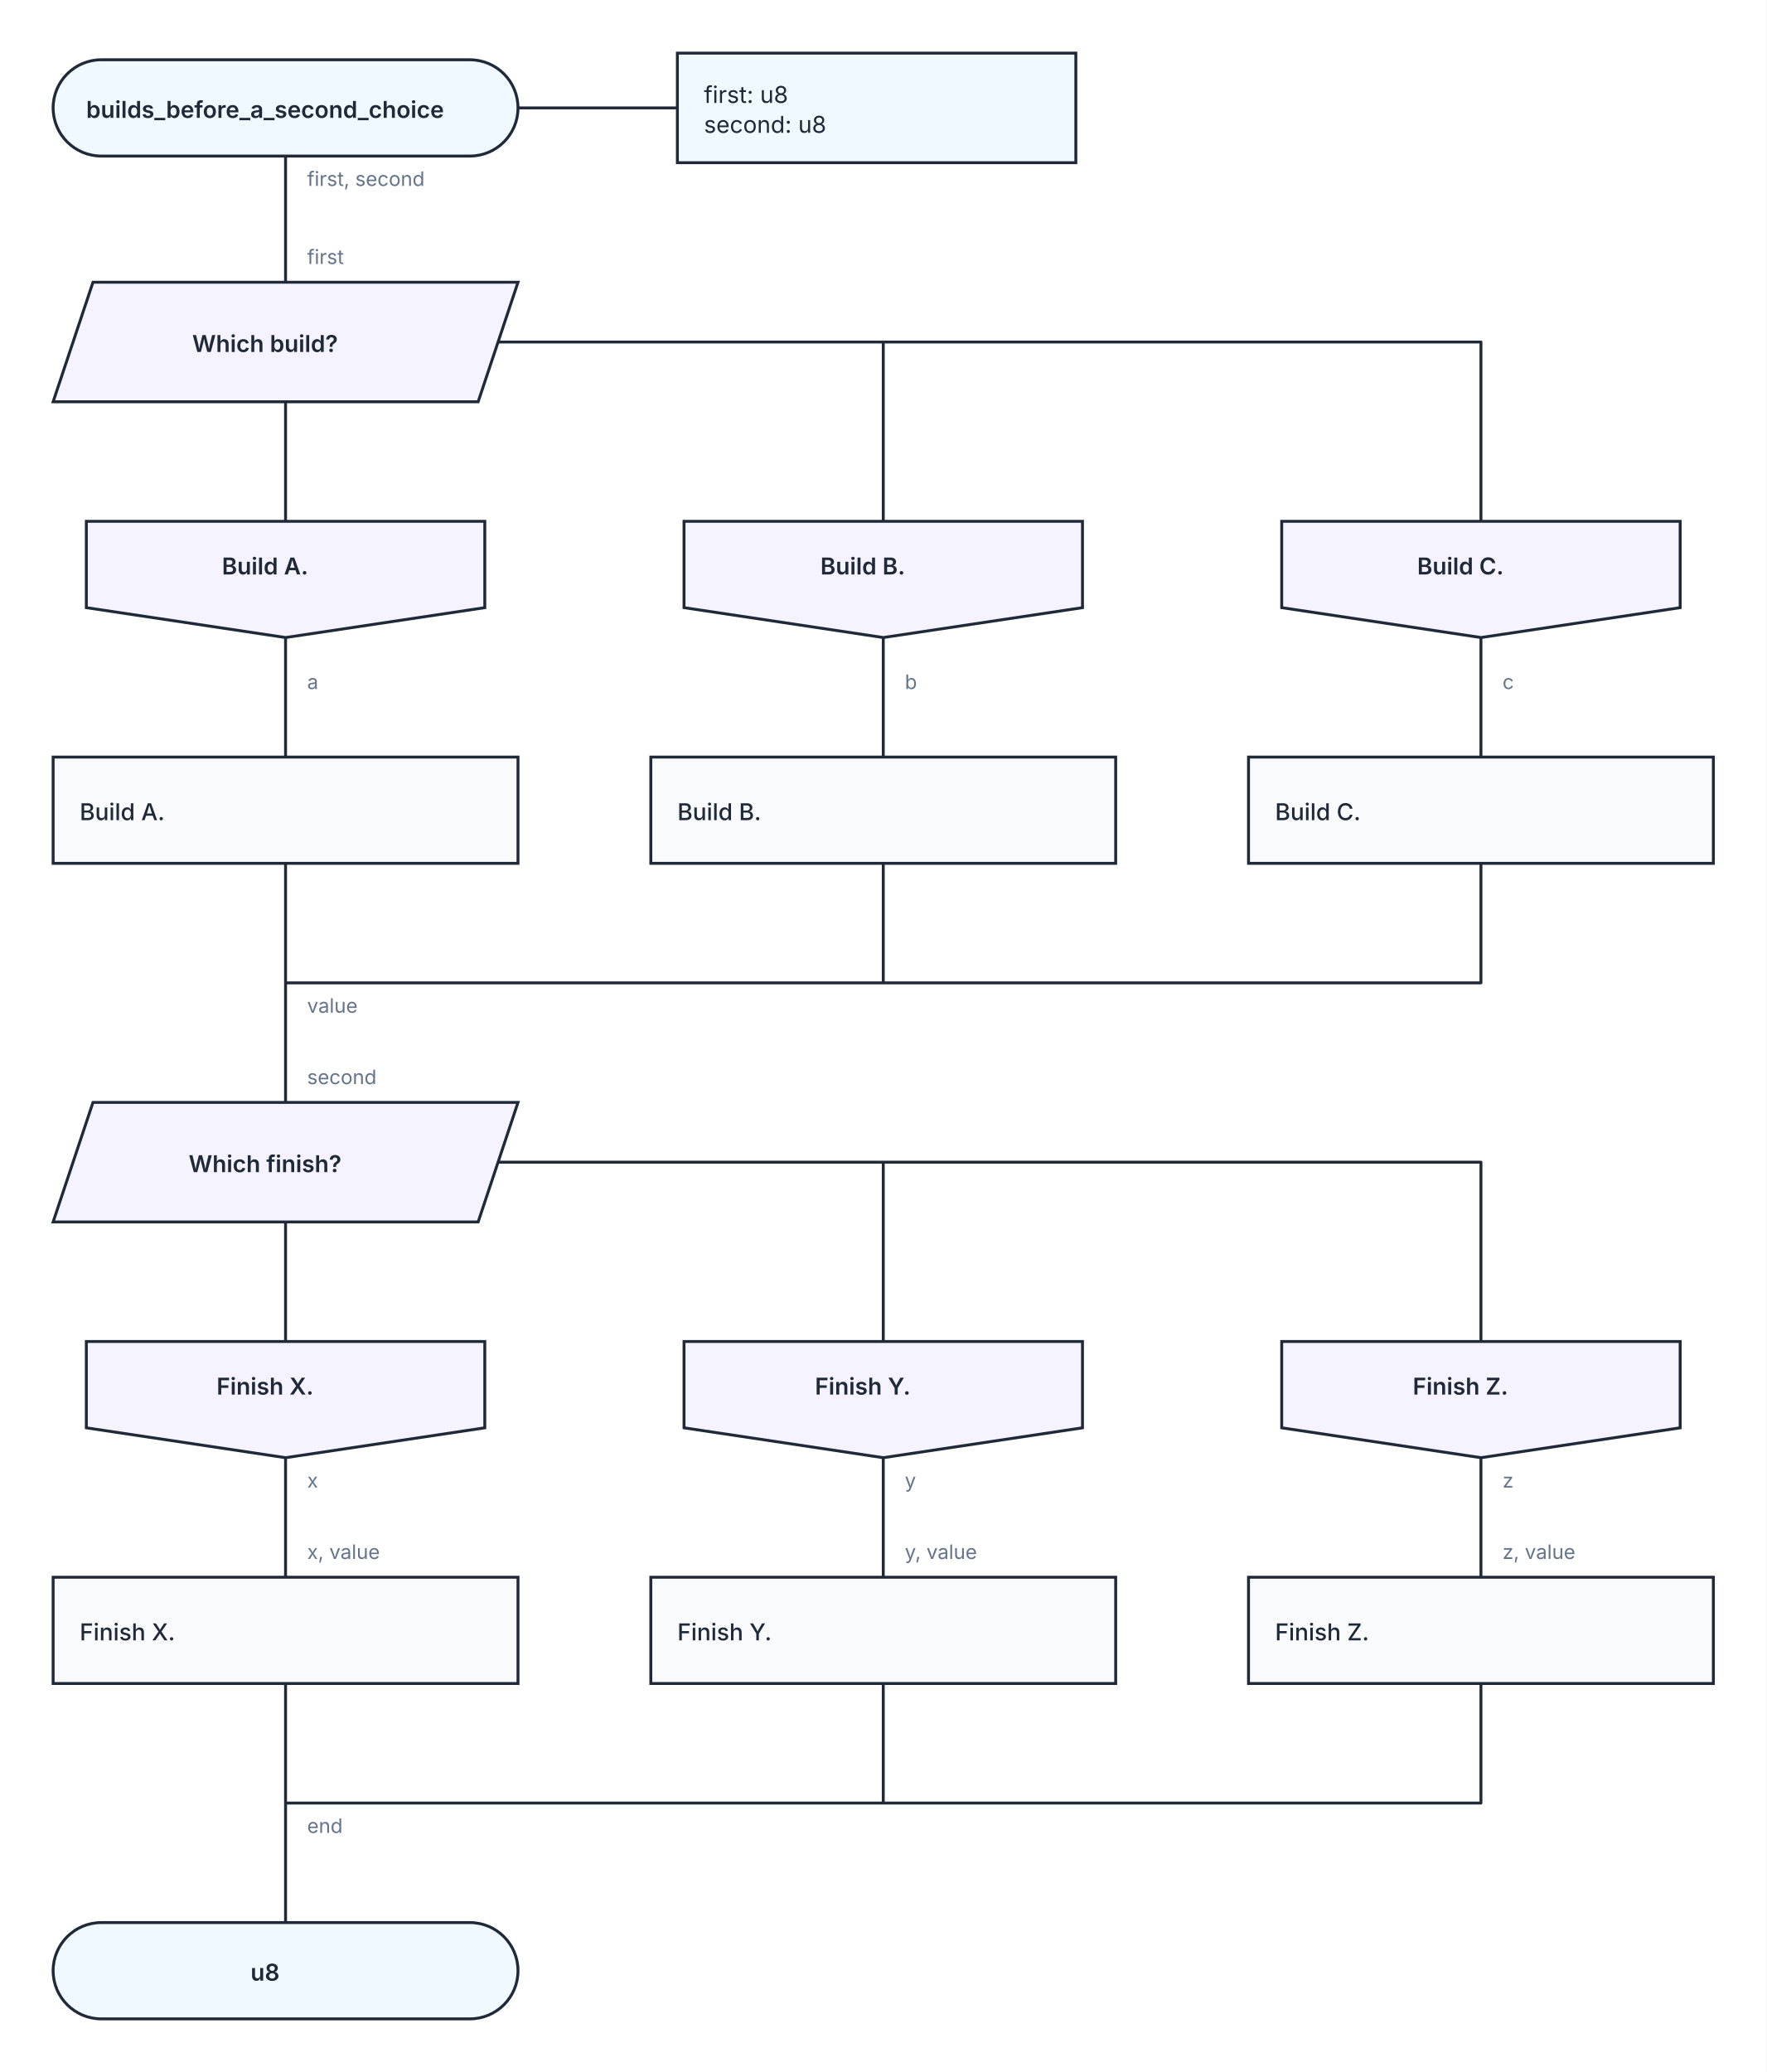
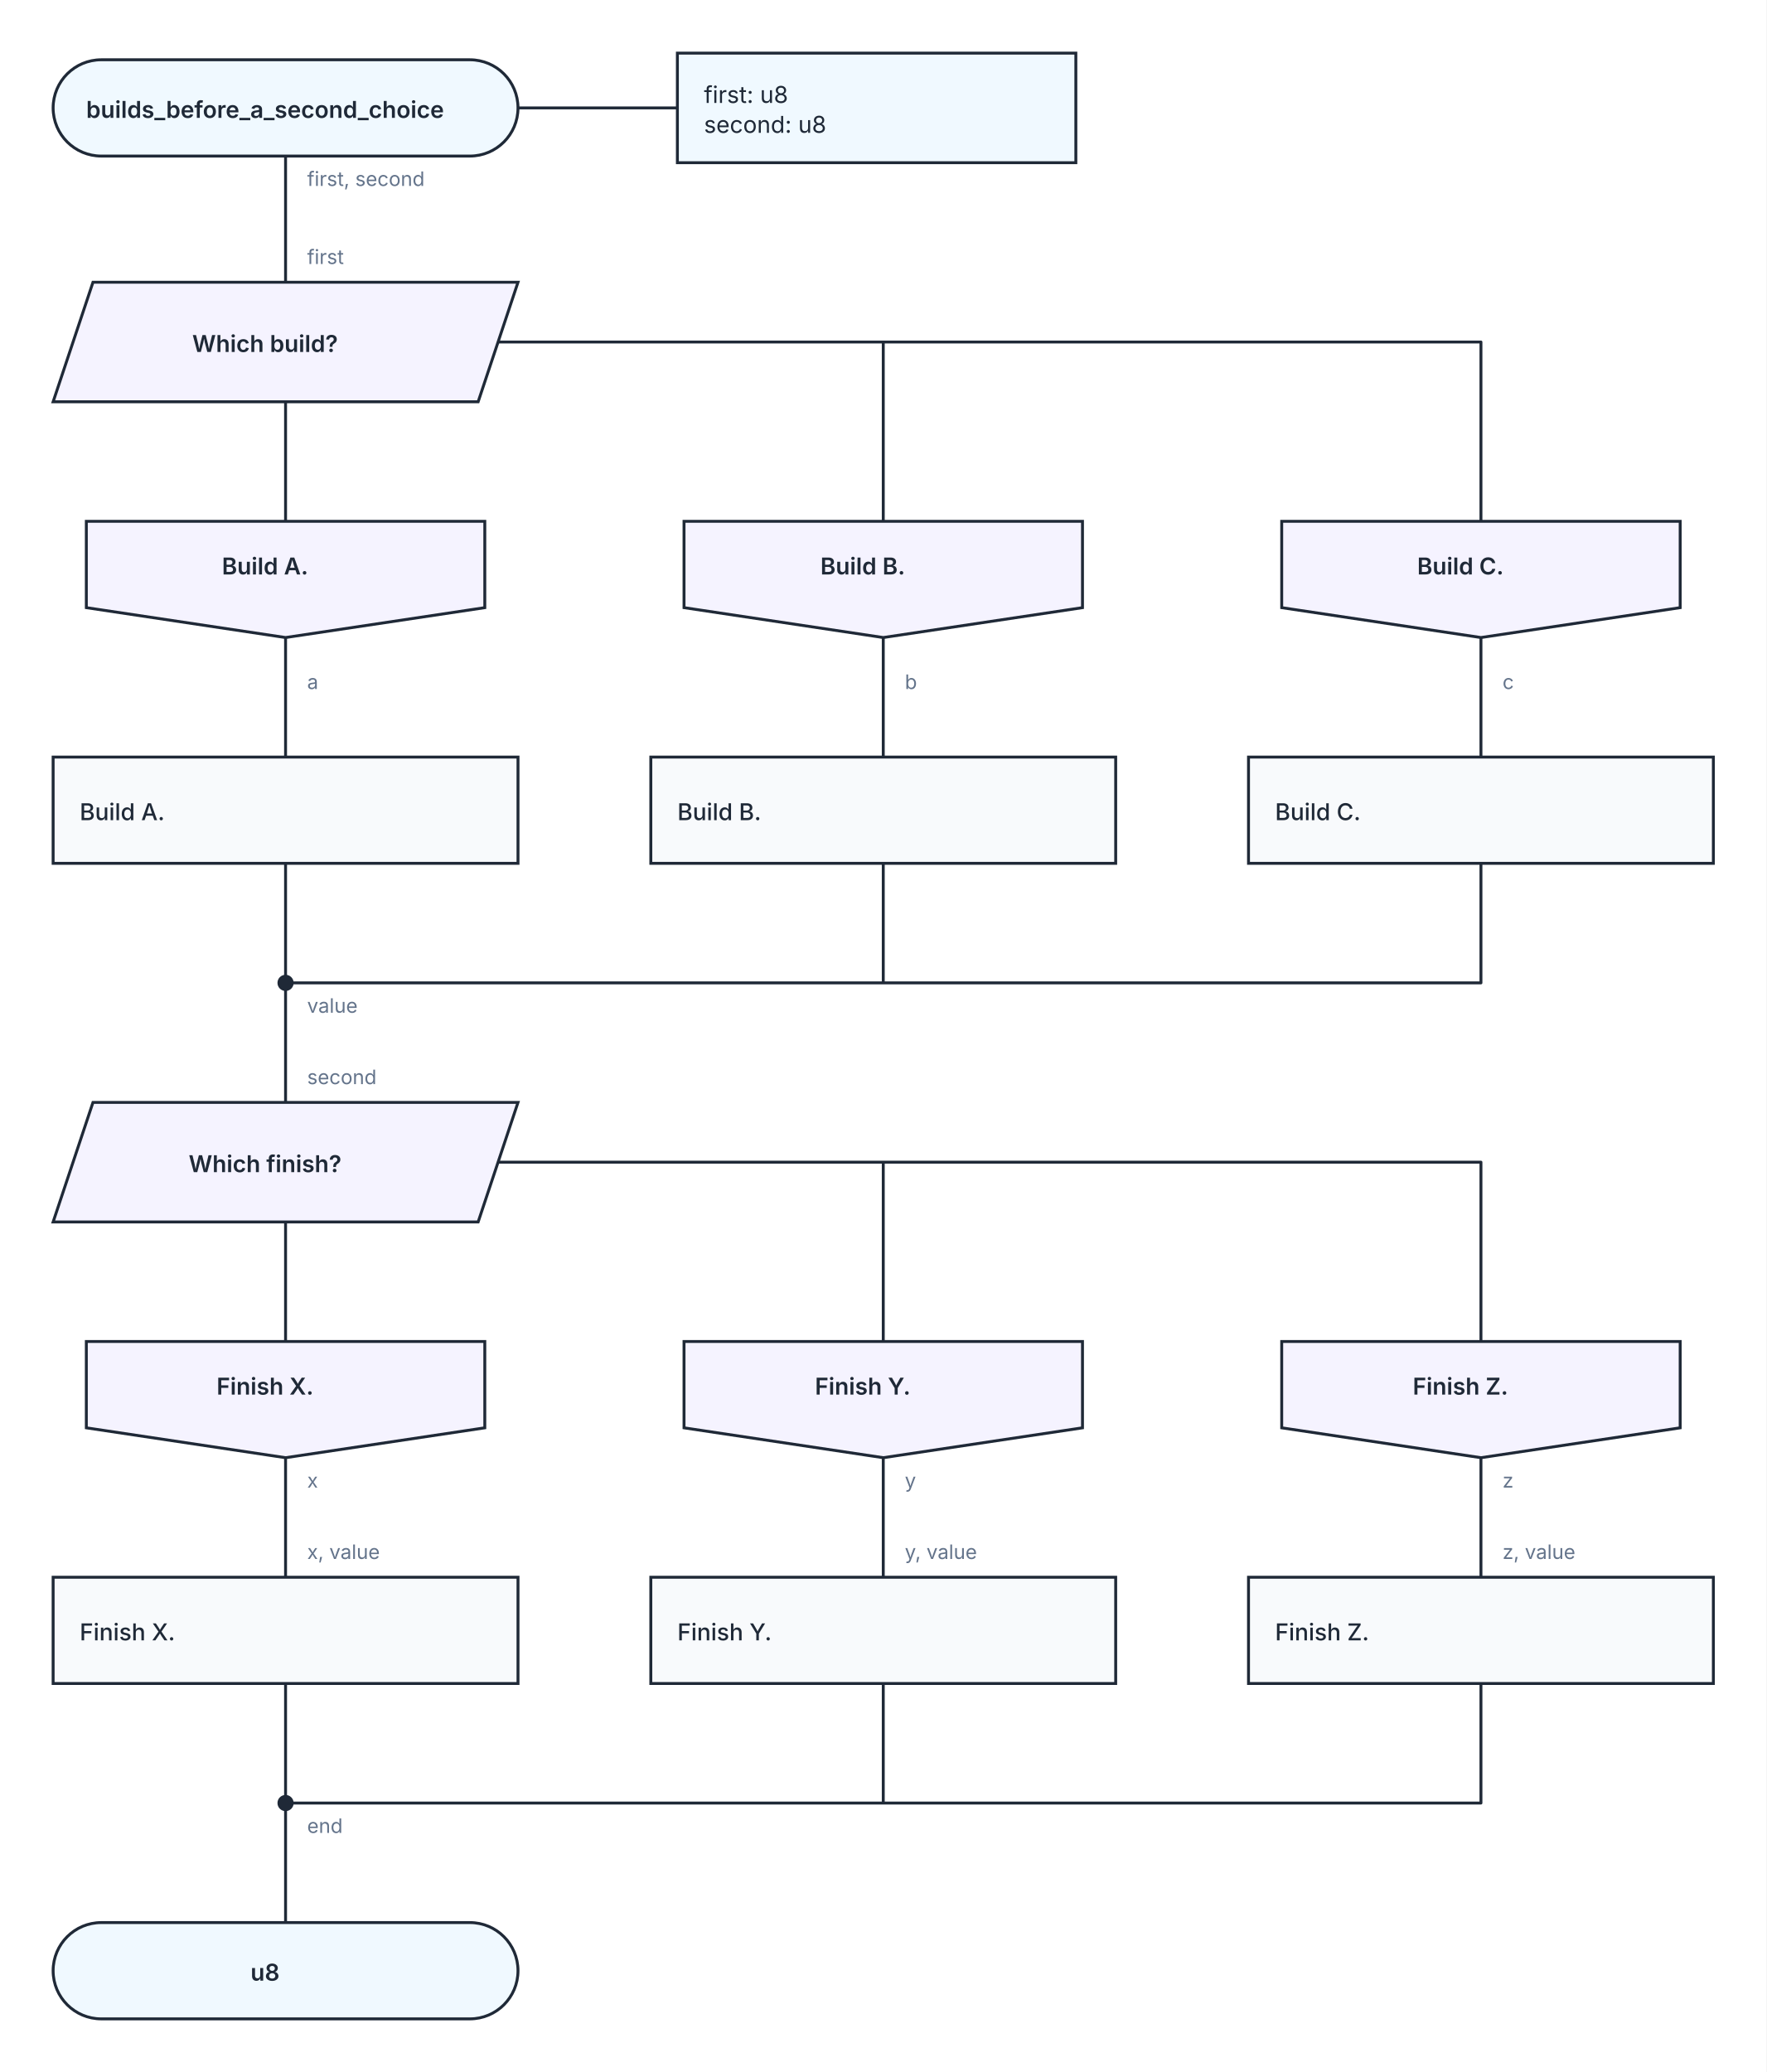
<svg xmlns="http://www.w3.org/2000/svg" width="1064" height="1248" viewBox="0 0 1064 1248" role="img" aria-labelledby="kaalang-title" aria-describedby="kaalang-description">
  <defs>
    <style>
      svg { color: #1f2937; font-family: Inter, ui-sans-serif, system-ui, -apple-system, BlinkMacSystemFont, "Segoe UI", sans-serif; text-rendering: optimizeLegibility; }
      .connection { fill: none; stroke: currentColor; stroke-width: 1.75; stroke-linecap: square; stroke-linejoin: round; }
      .connection-label { fill: #64748b; font-size: 12px; font-weight: 400; paint-order: stroke; stroke: #ffffff; stroke-width: 5px; stroke-linejoin: round; text-anchor: start; }
      .branch-label { fill: currentColor; font-weight: 500; }
      .parameter-link { fill: none; stroke: currentColor; stroke-width: 1.75; }
      .node-shape { fill: #ffffff; stroke: currentColor; stroke-width: 1.75; }
      .start .node-shape, .end .node-shape, .parameter-panel .node-shape { fill: #f0f9ff; }
      .action .node-shape { fill: #f8fafc; }
      .loop .node-shape { fill: #f0fdf4; stroke-width: 2; }
      .loop-marker { fill: #15803d; font-size: 20px; font-weight: 700; text-anchor: middle; }
      .question .node-shape { fill: #fffbeb; }
      .select .node-shape, .case .node-shape { fill: #f5f3ff; }
      .label { fill: currentColor; font-size: 14px; text-anchor: middle; }
      .start .label, .question .label, .select .label, .case .label, .end .label { font-weight: 600; }
      .action .label, .loop .label { font-weight: 500; text-anchor: start; }
      .parameter-panel .label { font-weight: 400; text-anchor: start; }
      .cycle-boundary { fill: #f0fdf433; stroke: #15803d; stroke-width: 1.5; stroke-dasharray: 7 5; }
      .cycle-caption { fill: #166534; font-size: 12px; font-weight: 600; paint-order: stroke; stroke: #ffffff; stroke-width: 4px; }
    </style>
  </defs>
  <rect width="100%" height="100%" fill="#ffffff" />
  <g class="cycle-regions">
  </g>
  <g class="connections">
    <path class="connection" d="       M 172 94 L 172 170       M 172 242 L 172 314       M 300 206 L 532 206 L 532 314       M 300 206 L 892 206 L 892 314       M 172 384 L 172 456       M 532 384 L 532 456       M 892 384 L 892 456       M 172 520 L 172 592       M 532 520 L 532 592 L 172 592       M 892 520 L 892 592 L 172 592       M 172 736 L 172 808       M 300 700 L 532 700 L 532 808       M 300 700 L 892 700 L 892 808       M 172 878 L 172 950       M 532 878 L 532 950       M 892 878 L 892 950       M 172 1014 L 172 1086       M 532 1014 L 532 1086 L 172 1086       M 892 1014 L 892 1086 L 172 1086       M 172 592 L 172 664       M 172 1086 L 172 1158     " />
    <text class="connection-label" x="185" y="610" xml:space="preserve">
      <tspan x="185" dy="0">value</tspan>
    </text>
    <text class="connection-label" x="185" y="1104" xml:space="preserve">
      <tspan x="185" dy="0">end</tspan>
    </text>
    <text class="connection-label" x="185" y="415" xml:space="preserve">
      <tspan x="185" dy="0">a</tspan>
    </text>
    <text class="connection-label" x="545" y="415" xml:space="preserve">
      <tspan x="545" dy="0">b</tspan>
    </text>
    <text class="connection-label" x="905" y="415" xml:space="preserve">
      <tspan x="905" dy="0">c</tspan>
    </text>
    <text class="connection-label" x="185" y="112" xml:space="preserve">
      <tspan x="185" dy="0">first, second</tspan>
    </text>
    <text class="connection-label" x="185" y="896" xml:space="preserve">
      <tspan x="185" dy="0">x</tspan>
    </text>
    <text class="connection-label" x="545" y="896" xml:space="preserve">
      <tspan x="545" dy="0">y</tspan>
    </text>
    <text class="connection-label" x="905" y="896" xml:space="preserve">
      <tspan x="905" dy="0">z</tspan>
    </text>
    <text class="connection-label" x="185" y="159" xml:space="preserve">
      <tspan x="185" dy="0">first</tspan>
    </text>
    <text class="connection-label" x="185" y="653" xml:space="preserve">
      <tspan x="185" dy="0">second</tspan>
    </text>
    <text class="connection-label" x="185" y="939" xml:space="preserve">
      <tspan x="185" dy="0">x, value</tspan>
    </text>
    <text class="connection-label" x="545" y="939" xml:space="preserve">
      <tspan x="545" dy="0">y, value</tspan>
    </text>
    <text class="connection-label" x="905" y="939" xml:space="preserve">
      <tspan x="905" dy="0">z, value</tspan>
    </text>
  </g>
  <g class="nodes">
    <path class="parameter-link" d="M 312 65 L 408 65" />
    <g class="parameter-panel" transform="translate(528 65)">
      <rect class="node-shape" x="-120" y="-33" width="240" height="66" />
      <text class="label" x="-104" y="-3" xml:space="preserve">
        <tspan x="-104" dy="0">first: u8</tspan>
        <tspan x="-104" dy="18">second: u8</tspan>
      </text>
+     </g>
+     <g class="node merge" transform="translate(172 592)">
+       <circle class="node-shape" r="4" style="fill: currentColor" />
+     </g>
+     <g class="node merge" transform="translate(172 1086)">
+       <circle class="node-shape" r="4" style="fill: currentColor" />
    </g>
    <g class="node start" transform="translate(172 65)">
      <rect class="node-shape" x="-140" y="-29" width="280" height="58" rx="29" />
      <text class="label" y="6" xml:space="preserve">
        <tspan x="0" dy="0">builds_before_a_second_choice</tspan>
      </text>
    </g>
    <g class="node select" transform="translate(172 206)">
      <polygon class="node-shape" points="-116,-36 140,-36 116,36 -140,36" />
      <text class="label" y="6" xml:space="preserve">
        <tspan x="0" dy="0">Which build?</tspan>
      </text>
    </g>
    <g class="node case" transform="translate(172 349)">
      <polygon class="node-shape" points="-120,-35 120,-35 120,17 0,35 -120,17" />
      <text class="label" y="-3" xml:space="preserve">
        <tspan x="0" dy="0">Build A.</tspan>
      </text>
    </g>
    <g class="node case" transform="translate(532 349)">
      <polygon class="node-shape" points="-120,-35 120,-35 120,17 0,35 -120,17" />
      <text class="label" y="-3" xml:space="preserve">
        <tspan x="0" dy="0">Build B.</tspan>
      </text>
    </g>
    <g class="node case" transform="translate(892 349)">
      <polygon class="node-shape" points="-120,-35 120,-35 120,17 0,35 -120,17" />
      <text class="label" y="-3" xml:space="preserve">
        <tspan x="0" dy="0">Build C.</tspan>
      </text>
    </g>
    <g class="node action" transform="translate(172 488)">
      <rect class="node-shape" x="-140" y="-32" width="280" height="64" />
      <text class="label" y="6" xml:space="preserve">
        <tspan x="-124" dy="0">Build A.</tspan>
      </text>
    </g>
    <g class="node action" transform="translate(532 488)">
      <rect class="node-shape" x="-140" y="-32" width="280" height="64" />
      <text class="label" y="6" xml:space="preserve">
        <tspan x="-124" dy="0">Build B.</tspan>
      </text>
    </g>
    <g class="node action" transform="translate(892 488)">
      <rect class="node-shape" x="-140" y="-32" width="280" height="64" />
      <text class="label" y="6" xml:space="preserve">
        <tspan x="-124" dy="0">Build C.</tspan>
      </text>
    </g>
    <g class="node select" transform="translate(172 700)">
      <polygon class="node-shape" points="-116,-36 140,-36 116,36 -140,36" />
      <text class="label" y="6" xml:space="preserve">
        <tspan x="0" dy="0">Which finish?</tspan>
      </text>
    </g>
    <g class="node case" transform="translate(172 843)">
      <polygon class="node-shape" points="-120,-35 120,-35 120,17 0,35 -120,17" />
      <text class="label" y="-3" xml:space="preserve">
        <tspan x="0" dy="0">Finish X.</tspan>
      </text>
    </g>
    <g class="node case" transform="translate(532 843)">
      <polygon class="node-shape" points="-120,-35 120,-35 120,17 0,35 -120,17" />
      <text class="label" y="-3" xml:space="preserve">
        <tspan x="0" dy="0">Finish Y.</tspan>
      </text>
    </g>
    <g class="node case" transform="translate(892 843)">
      <polygon class="node-shape" points="-120,-35 120,-35 120,17 0,35 -120,17" />
      <text class="label" y="-3" xml:space="preserve">
        <tspan x="0" dy="0">Finish Z.</tspan>
      </text>
    </g>
    <g class="node action" transform="translate(172 982)">
      <rect class="node-shape" x="-140" y="-32" width="280" height="64" />
      <text class="label" y="6" xml:space="preserve">
        <tspan x="-124" dy="0">Finish X.</tspan>
      </text>
    </g>
    <g class="node action" transform="translate(532 982)">
      <rect class="node-shape" x="-140" y="-32" width="280" height="64" />
      <text class="label" y="6" xml:space="preserve">
        <tspan x="-124" dy="0">Finish Y.</tspan>
      </text>
    </g>
    <g class="node action" transform="translate(892 982)">
      <rect class="node-shape" x="-140" y="-32" width="280" height="64" />
      <text class="label" y="6" xml:space="preserve">
        <tspan x="-124" dy="0">Finish Z.</tspan>
      </text>
    </g>
    <g class="node end" transform="translate(172 1187)">
      <rect class="node-shape" x="-140" y="-29" width="280" height="58" rx="29" />
      <text class="label" y="6" xml:space="preserve">
        <tspan x="0" dy="0">u8</tspan>
      </text>
    </g>
  </g>
</svg>
